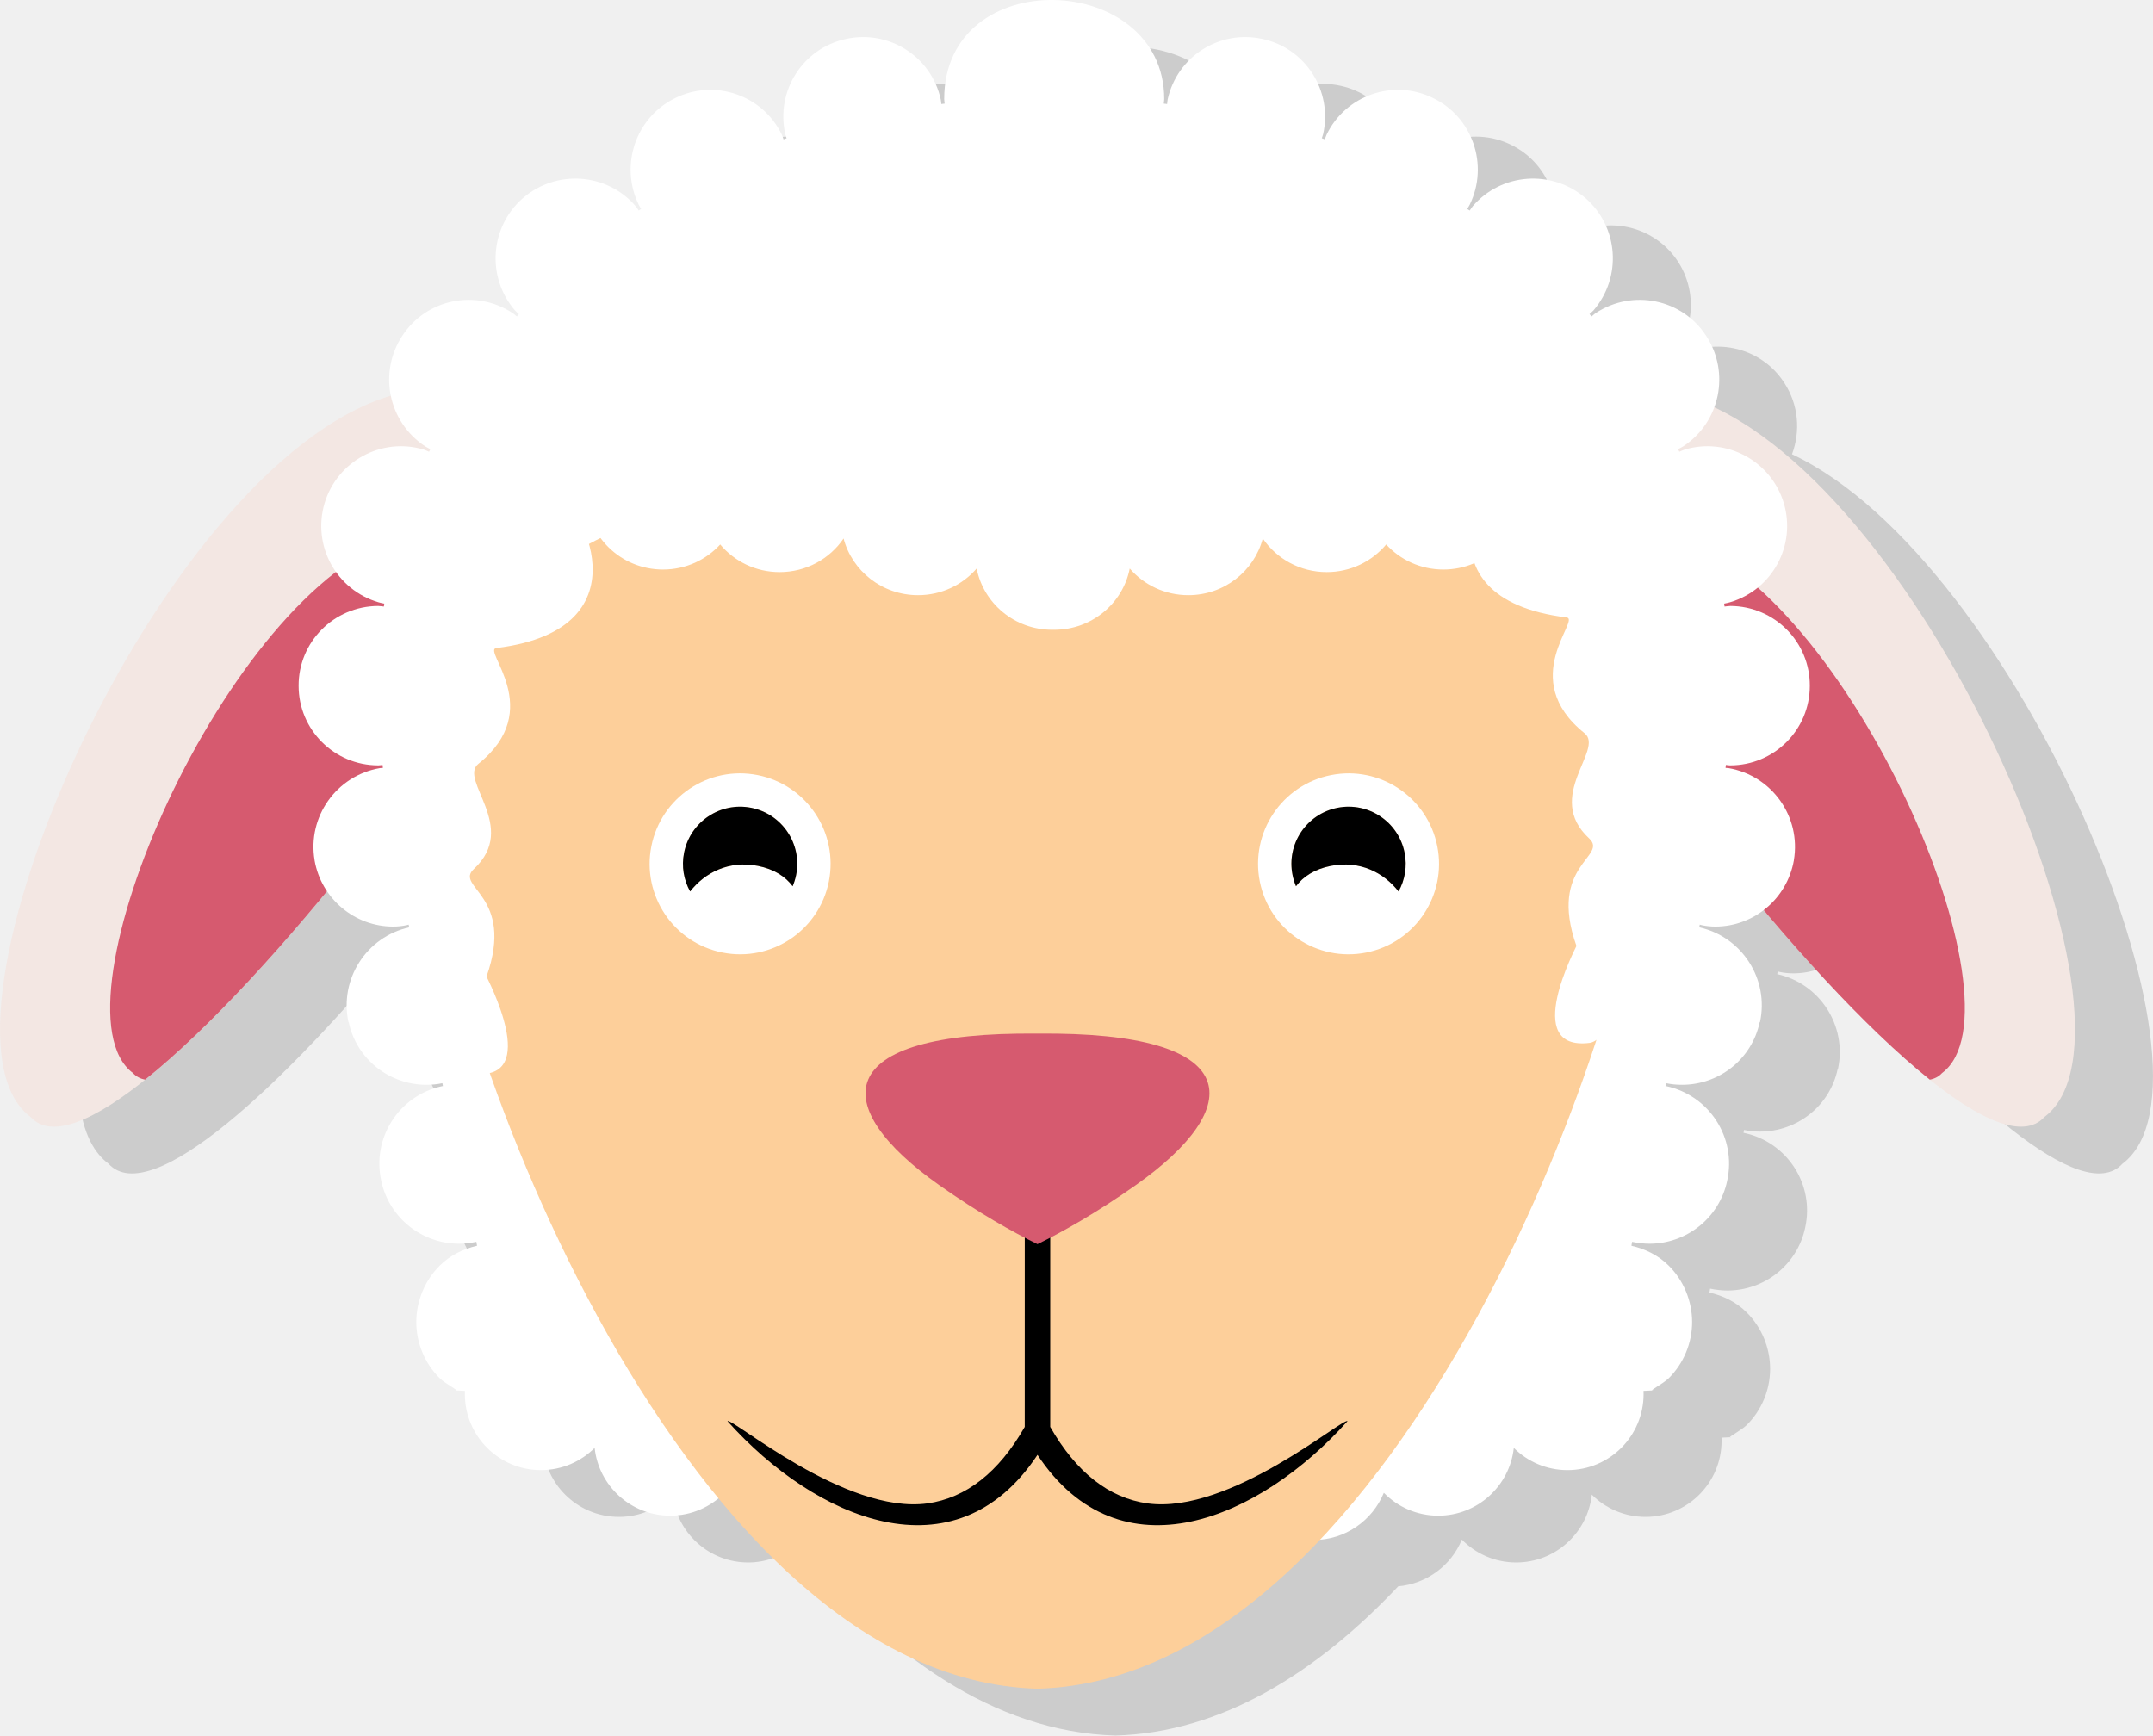
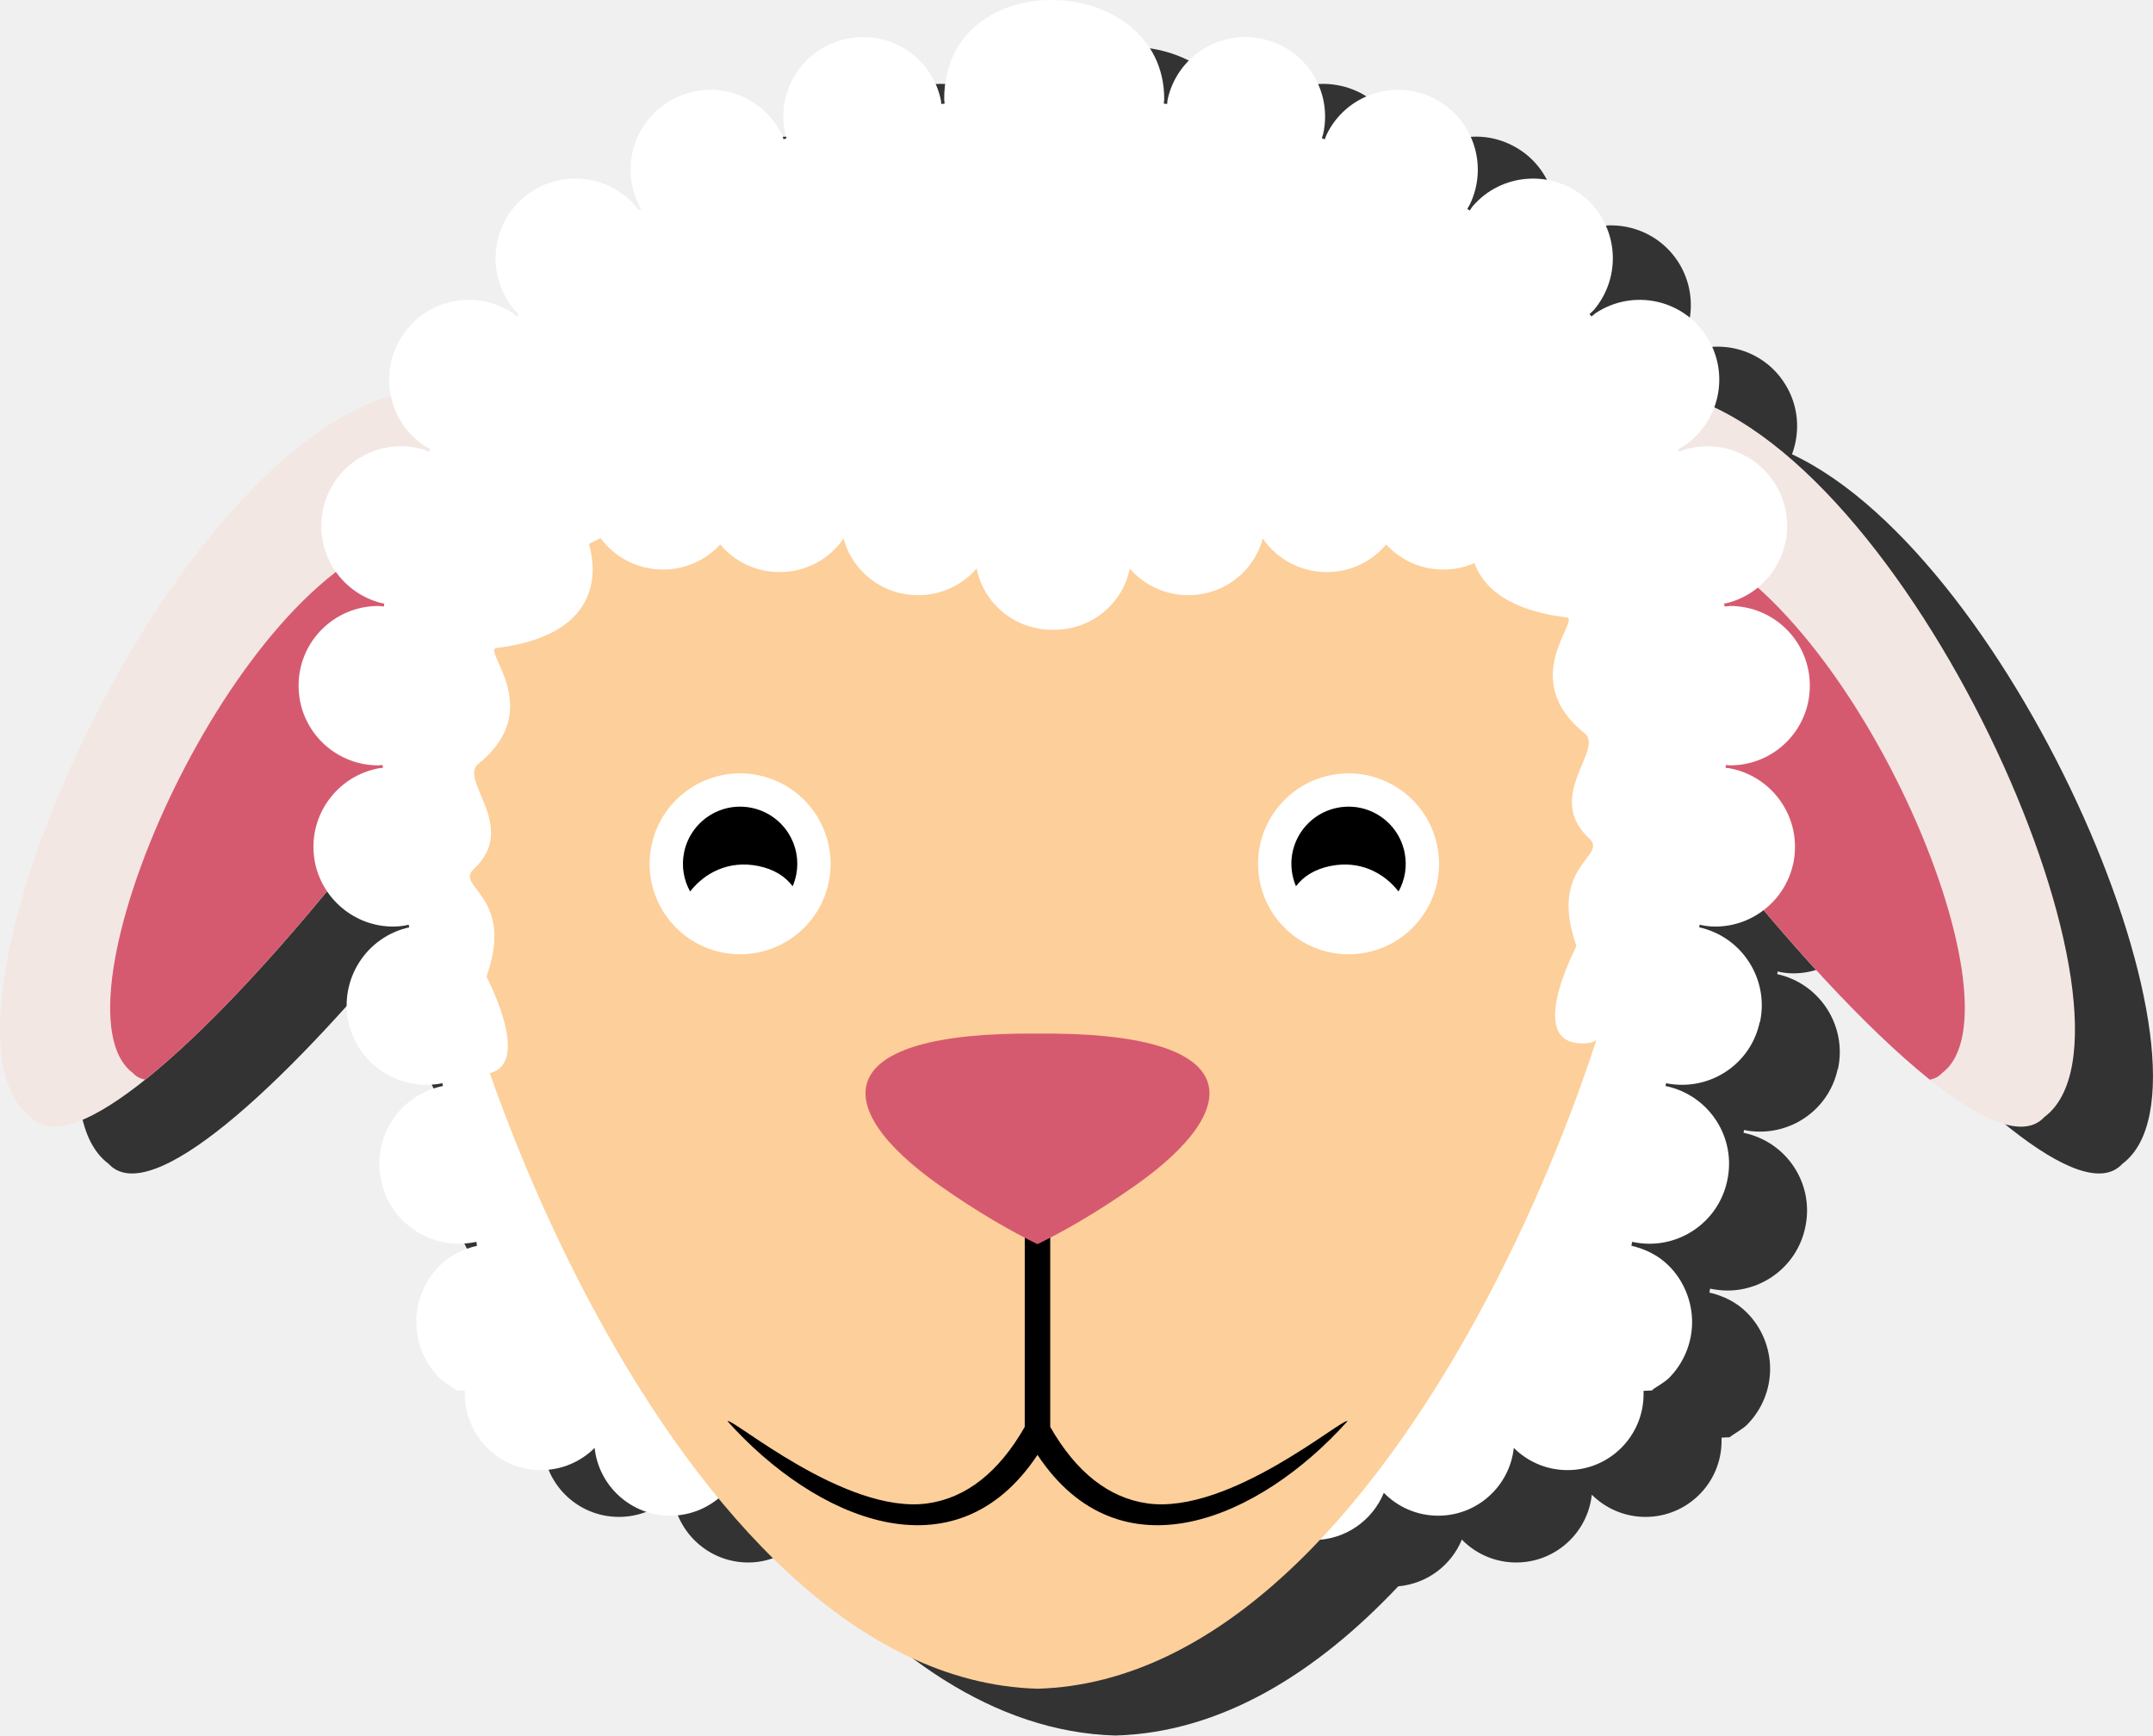
<svg xmlns="http://www.w3.org/2000/svg" width="48.685mm" height="39.249mm" viewBox="0 0 172.505 139.073" id="svg5344" version="1.1">
  <defs id="defs5346" />
  <g id="layer1" transform="translate(-62.31917,-234.2545)">
-     <g transform="translate(-456.711,-551.7441)" style="display:inline" id="g5228">
-       <g style="fill:#cccccc" transform="matrix(1.25,0,0,-1.25,662.6123,822.3999)" id="g90">
-         <path d="M 0,0 C 0.548,1.472 0.428,3.171 -0.499,4.586 -2.032,6.953 -5.202,7.607 -7.565,6.062 -7.671,5.994 -7.753,5.906 -7.849,5.833 c -0.043,0.05 -0.086,0.104 -0.13,0.153 0.082,0.084 0.175,0.147 0.255,0.237 1.838,2.144 1.606,5.356 -0.527,7.21 -2.145,1.838 -5.373,1.605 -7.209,-0.525 -0.078,-0.089 -0.129,-0.191 -0.199,-0.283 -0.055,0.035 -0.106,0.068 -0.154,0.102 0.05,0.095 0.109,0.183 0.16,0.282 1.228,2.54 0.179,5.606 -2.364,6.833 -2.525,1.239 -5.591,0.187 -6.816,-2.352 -0.049,-0.097 -0.072,-0.201 -0.111,-0.301 -0.065,0.024 -0.129,0.049 -0.196,0.071 0.028,0.094 0.067,0.177 0.088,0.275 0.614,2.759 -1.123,5.488 -3.883,6.086 -2.759,0.613 -5.488,-1.125 -6.087,-3.883 -0.02,-0.095 -0.018,-0.189 -0.034,-0.285 -0.072,0.008 -0.142,0.018 -0.213,0.026 0.004,0.097 0.028,0.191 0.028,0.289 0,8.19 -14.104,8.748 -14.104,0 0,-0.098 0.024,-0.192 0.03,-0.289 -0.071,-0.008 -0.145,-0.018 -0.213,-0.026 -0.016,0.096 -0.014,0.19 -0.035,0.285 -0.598,2.758 -3.329,4.496 -6.086,3.883 -2.762,-0.598 -4.497,-3.327 -3.885,-6.086 0.021,-0.098 0.06,-0.181 0.088,-0.275 -0.067,-0.022 -0.131,-0.047 -0.196,-0.071 -0.037,0.1 -0.062,0.204 -0.111,0.301 -1.225,2.539 -4.291,3.591 -6.816,2.352 -2.541,-1.227 -3.59,-4.293 -2.362,-6.833 0.047,-0.099 0.108,-0.187 0.16,-0.282 -0.05,-0.034 -0.101,-0.067 -0.156,-0.102 -0.068,0.092 -0.121,0.194 -0.199,0.283 -1.836,2.13 -5.064,2.363 -7.209,0.525 -2.131,-1.854 -2.363,-5.066 -0.525,-7.21 0.078,-0.09 0.172,-0.153 0.254,-0.237 -0.043,-0.049 -0.088,-0.103 -0.131,-0.153 -0.094,0.073 -0.178,0.161 -0.284,0.229 -2.363,1.545 -5.533,0.891 -7.064,-1.476 -0.77,-1.178 -0.993,-2.556 -0.731,-3.833 -0.016,-0.005 -0.031,-0.008 -0.046,-0.013 -15,-4.539 -30.578,-40.611 -23.043,-46.227 2.676,-2.925 11.158,4.948 19.012,14.484 0.934,-1.387 2.497,-2.274 4.224,-2.274 0.279,0 0.57,0.027 0.861,0.088 0.049,0.007 0.09,0.027 0.135,0.037 0.012,-0.058 0.022,-0.118 0.037,-0.174 -2.746,-0.608 -4.49,-3.329 -3.894,-6.081 l 0.015,0 c 0.51,-2.396 2.625,-4.015 4.977,-4.015 0.342,0 0.685,0.029 1.027,0.104 0.008,-0.058 0.022,-0.122 0.035,-0.186 -0.017,-0.003 -0.035,-0.002 -0.052,-0.006 -2.762,-0.597 -4.512,-3.311 -3.901,-6.074 0.512,-2.394 2.631,-4.026 4.979,-4.026 0.365,0 0.73,0.043 1.094,0.116 0.007,0 0.013,0.004 0.023,0.006 0.012,-0.083 0.025,-0.169 0.043,-0.253 -0.893,-0.203 -1.734,-0.617 -2.385,-1.27 -0.965,-0.949 -1.508,-2.278 -1.508,-3.622 0,-1.343 0.543,-2.655 1.508,-3.605 0.284,-0.283 1.062,-0.708 1.076,-0.778 l 0.534,-0.026 c -0.002,-0.068 -0.004,-0.136 -0.004,-0.205 0,-2.693 2.181,-4.875 4.875,-4.875 1.343,0 2.56,0.544 3.443,1.424 0.262,-2.443 2.332,-4.346 4.846,-4.346 1.175,0 2.237,0.434 3.08,1.127 5.764,-7.005 12.68,-12.001 20.461,-12.22 6.756,0.19 12.859,3.984 18.124,9.565 1.847,0.166 3.401,1.347 4.077,2.995 0.885,-0.904 2.117,-1.467 3.484,-1.467 2.514,0 4.582,1.903 4.846,4.346 0.883,-0.88 2.1,-1.424 3.443,-1.424 2.694,0 4.875,2.182 4.875,4.875 0,0.069 -0.002,0.137 -0.004,0.205 l 0.533,0.026 c 0.015,0.07 0.793,0.495 1.077,0.778 0.963,0.95 1.506,2.262 1.506,3.605 0,1.344 -0.543,2.673 -1.506,3.622 -0.653,0.653 -1.494,1.067 -2.385,1.27 0.018,0.084 0.031,0.17 0.043,0.253 0.01,-0.002 0.014,-0.006 0.022,-0.006 0.363,-0.073 0.728,-0.116 1.093,-0.116 2.35,0 4.469,1.632 4.979,4.026 0.613,2.763 -1.139,5.477 -3.899,6.074 -0.017,0.004 -0.035,0.003 -0.052,0.006 0.013,0.064 0.027,0.128 0.035,0.186 0.34,-0.075 0.685,-0.104 1.025,-0.104 2.352,0 4.467,1.619 4.977,4.015 l 0.017,0 c 0.596,2.752 -1.148,5.473 -3.894,6.081 0.013,0.056 0.025,0.116 0.035,0.174 0.047,-0.01 0.086,-0.03 0.135,-0.037 0.293,-0.061 0.584,-0.088 0.863,-0.088 1.147,0 2.22,0.398 3.089,1.064 7.559,-8.977 15.442,-16.074 18.003,-13.274 C 28.401,-40.104 14.385,-6.753 0,0" style="fill:#cccccc;fill-opacity:1;fill-rule:evenodd;stroke:none" id="path92" />
+     <g id="g4208">
+       <g style="fill:#333333" transform="matrix(1.25,0,0,-1.25,205.9013,270.6558)" id="g90">
+         <path d="M 0,0 C 0.548,1.472 0.428,3.171 -0.499,4.586 -2.032,6.953 -5.202,7.607 -7.565,6.062 -7.671,5.994 -7.753,5.906 -7.849,5.833 c -0.043,0.05 -0.086,0.104 -0.13,0.153 0.082,0.084 0.175,0.147 0.255,0.237 1.838,2.144 1.606,5.356 -0.527,7.21 -2.145,1.838 -5.373,1.605 -7.209,-0.525 -0.078,-0.089 -0.129,-0.191 -0.199,-0.283 -0.055,0.035 -0.106,0.068 -0.154,0.102 0.05,0.095 0.109,0.183 0.16,0.282 1.228,2.54 0.179,5.606 -2.364,6.833 -2.525,1.239 -5.591,0.187 -6.816,-2.352 -0.049,-0.097 -0.072,-0.201 -0.111,-0.301 -0.065,0.024 -0.129,0.049 -0.196,0.071 0.028,0.094 0.067,0.177 0.088,0.275 0.614,2.759 -1.123,5.488 -3.883,6.086 -2.759,0.613 -5.488,-1.125 -6.087,-3.883 -0.02,-0.095 -0.018,-0.189 -0.034,-0.285 -0.072,0.008 -0.142,0.018 -0.213,0.026 0.004,0.097 0.028,0.191 0.028,0.289 0,8.19 -14.104,8.748 -14.104,0 0,-0.098 0.024,-0.192 0.03,-0.289 -0.071,-0.008 -0.145,-0.018 -0.213,-0.026 -0.016,0.096 -0.014,0.19 -0.035,0.285 -0.598,2.758 -3.329,4.496 -6.086,3.883 -2.762,-0.598 -4.497,-3.327 -3.885,-6.086 0.021,-0.098 0.06,-0.181 0.088,-0.275 -0.067,-0.022 -0.131,-0.047 -0.196,-0.071 -0.037,0.1 -0.062,0.204 -0.111,0.301 -1.225,2.539 -4.291,3.591 -6.816,2.352 -2.541,-1.227 -3.59,-4.293 -2.362,-6.833 0.047,-0.099 0.108,-0.187 0.16,-0.282 -0.05,-0.034 -0.101,-0.067 -0.156,-0.102 -0.068,0.092 -0.121,0.194 -0.199,0.283 -1.836,2.13 -5.064,2.363 -7.209,0.525 -2.131,-1.854 -2.363,-5.066 -0.525,-7.21 0.078,-0.09 0.172,-0.153 0.254,-0.237 -0.043,-0.049 -0.088,-0.103 -0.131,-0.153 -0.094,0.073 -0.178,0.161 -0.284,0.229 -2.363,1.545 -5.533,0.891 -7.064,-1.476 -0.77,-1.178 -0.993,-2.556 -0.731,-3.833 -0.016,-0.005 -0.031,-0.008 -0.046,-0.013 -15,-4.539 -30.578,-40.611 -23.043,-46.227 2.676,-2.925 11.158,4.948 19.012,14.484 0.934,-1.387 2.497,-2.274 4.224,-2.274 0.279,0 0.57,0.027 0.861,0.088 0.049,0.007 0.09,0.027 0.135,0.037 0.012,-0.058 0.022,-0.118 0.037,-0.174 -2.746,-0.608 -4.49,-3.329 -3.894,-6.081 l 0.015,0 c 0.51,-2.396 2.625,-4.015 4.977,-4.015 0.342,0 0.685,0.029 1.027,0.104 0.008,-0.058 0.022,-0.122 0.035,-0.186 -0.017,-0.003 -0.035,-0.002 -0.052,-0.006 -2.762,-0.597 -4.512,-3.311 -3.901,-6.074 0.512,-2.394 2.631,-4.026 4.979,-4.026 0.365,0 0.73,0.043 1.094,0.116 0.007,0 0.013,0.004 0.023,0.006 0.012,-0.083 0.025,-0.169 0.043,-0.253 -0.893,-0.203 -1.734,-0.617 -2.385,-1.27 -0.965,-0.949 -1.508,-2.278 -1.508,-3.622 0,-1.343 0.543,-2.655 1.508,-3.605 0.284,-0.283 1.062,-0.708 1.076,-0.778 l 0.534,-0.026 c -0.002,-0.068 -0.004,-0.136 -0.004,-0.205 0,-2.693 2.181,-4.875 4.875,-4.875 1.343,0 2.56,0.544 3.443,1.424 0.262,-2.443 2.332,-4.346 4.846,-4.346 1.175,0 2.237,0.434 3.08,1.127 5.764,-7.005 12.68,-12.001 20.461,-12.22 6.756,0.19 12.859,3.984 18.124,9.565 1.847,0.166 3.401,1.347 4.077,2.995 0.885,-0.904 2.117,-1.467 3.484,-1.467 2.514,0 4.582,1.903 4.846,4.346 0.883,-0.88 2.1,-1.424 3.443,-1.424 2.694,0 4.875,2.182 4.875,4.875 0,0.069 -0.002,0.137 -0.004,0.205 l 0.533,0.026 c 0.015,0.07 0.793,0.495 1.077,0.778 0.963,0.95 1.506,2.262 1.506,3.605 0,1.344 -0.543,2.673 -1.506,3.622 -0.653,0.653 -1.494,1.067 -2.385,1.27 0.018,0.084 0.031,0.17 0.043,0.253 0.01,-0.002 0.014,-0.006 0.022,-0.006 0.363,-0.073 0.728,-0.116 1.093,-0.116 2.35,0 4.469,1.632 4.979,4.026 0.613,2.763 -1.139,5.477 -3.899,6.074 -0.017,0.004 -0.035,0.003 -0.052,0.006 0.013,0.064 0.027,0.128 0.035,0.186 0.34,-0.075 0.685,-0.104 1.025,-0.104 2.352,0 4.467,1.619 4.977,4.015 l 0.017,0 c 0.596,2.752 -1.148,5.473 -3.894,6.081 0.013,0.056 0.025,0.116 0.035,0.174 0.047,-0.01 0.086,-0.03 0.135,-0.037 0.293,-0.061 0.584,-0.088 0.863,-0.088 1.147,0 2.22,0.398 3.089,1.064 7.559,-8.977 15.442,-16.074 18.003,-13.274 C 28.401,-40.104 14.385,-6.753 0,0" style="fill:#333333;fill-opacity:1;fill-rule:evenodd;stroke:none" id="path92" />
      </g>
-       <g style="fill:#cccccc" transform="matrix(1.25,0,0,-1.25,561.864,901.1694)" id="g94">
+       <g style="fill:#cccccc" transform="matrix(1.25,0,0,-1.25,105.153,349.4253)" id="g94">
        <path d="M 0,0 -0.1,0.005 C -0.018,-0.02 0.003,-0.015 0,0" style="fill:#cccccc;fill-opacity:1;fill-rule:evenodd;stroke:none" id="path96" />
      </g>
-       <g style="fill:#cccccc" transform="matrix(1.25,0,0,-1.25,657.7526,901.1634)" id="g98">
+       <g style="fill:#cccccc" transform="matrix(1.25,0,0,-1.25,201.0417,349.4193)" id="g98">
        <path d="M 0,0 -0.099,-0.005 C -0.102,-0.02 -0.082,-0.024 0,0" style="fill:#cccccc;fill-opacity:1;fill-rule:evenodd;stroke:none" id="path100" />
      </g>
-       <g id="g8826" transform="matrix(1.25,0,0,-1.25,0,1000)">
+       <g id="g8826" transform="matrix(1.25,0,0,-1.25,-456.711,448.2559)">
        <g id="g1546" transform="translate(546.2666,99.5928)">
          <path d="m 0,0 c -5.359,-5.86 -34.029,31.623 -34.262,38.991 0,0 -3.773,11.776 11.221,7.237 C -8.043,41.688 7.537,5.616 0,0" style="fill:#f3e7e3;fill-opacity:1;fill-rule:evenodd;stroke:none" id="path1548" />
        </g>
        <g id="g1550" transform="translate(538.9229,101.9883)">
          <path d="m 0,0 c -8.225,6.58 -20.314,22.364 -24.98,31.33 -0.081,2.358 0.99,5.765 8.646,3.447 C -5.189,31.404 6.389,4.599 0.787,0.426 0.574,0.191 0.309,0.057 0,0" style="fill:#d65a6f;fill-opacity:1;fill-rule:evenodd;stroke:none" id="path1552" />
        </g>
        <g id="g1554" transform="translate(417.1846,99.5928)">
          <path d="m 0,0 c 5.361,-5.86 34.031,31.623 34.262,38.991 0,0 3.773,11.776 -11.219,7.237 C 8.043,41.688 -7.535,5.616 0,0" style="fill:#f3e7e3;fill-opacity:1;fill-rule:evenodd;stroke:none" id="path1556" />
        </g>
        <g id="g1558" transform="translate(424.5303,101.9883)">
          <path d="m 0,0 c 8.223,6.58 20.312,22.364 24.98,31.33 0.079,2.358 -0.99,5.765 -8.648,3.447 C 5.187,31.404 -6.391,4.599 -0.789,0.426 -0.574,0.191 -0.309,0.057 0,0" style="fill:#d65a6f;fill-opacity:1;fill-rule:evenodd;stroke:none" id="path1560" />
        </g>
        <g id="g1562" transform="translate(475.7451,164.8477)">
          <path d="m 0,0 c 0,-0.098 0.023,-0.191 0.029,-0.289 -0.07,-0.008 -0.144,-0.018 -0.213,-0.025 -0.015,0.095 -0.013,0.189 -0.035,0.285 -0.597,2.758 -3.328,4.496 -6.086,3.883 -2.761,-0.598 -4.496,-3.328 -3.884,-6.086 0.021,-0.098 0.06,-0.182 0.087,-0.276 -0.066,-0.021 -0.13,-0.047 -0.195,-0.07 -0.037,0.099 -0.062,0.203 -0.111,0.301 -1.225,2.539 -4.291,3.59 -6.817,2.351 -2.541,-1.226 -3.589,-4.293 -2.361,-6.833 0.047,-0.098 0.107,-0.186 0.16,-0.282 -0.051,-0.033 -0.101,-0.066 -0.156,-0.102 -0.068,0.092 -0.121,0.195 -0.199,0.284 -1.836,2.13 -5.065,2.362 -7.209,0.524 -2.131,-1.853 -2.364,-5.065 -0.526,-7.21 0.079,-0.09 0.172,-0.152 0.254,-0.236 -0.043,-0.049 -0.088,-0.104 -0.131,-0.154 -0.093,0.074 -0.177,0.162 -0.283,0.229 -2.363,1.546 -5.533,0.892 -7.064,-1.476 -1.547,-2.363 -0.891,-5.53 1.474,-7.08 0.106,-0.068 0.219,-0.119 0.327,-0.178 -0.024,-0.056 -0.055,-0.112 -0.081,-0.169 -0.117,0.047 -0.224,0.108 -0.349,0.144 -2.699,0.803 -5.543,-0.746 -6.35,-3.445 -0.801,-2.714 0.744,-5.547 3.461,-6.348 0.119,-0.038 0.242,-0.056 0.367,-0.084 -0.009,-0.062 -0.019,-0.127 -0.025,-0.187 -0.125,0.009 -0.244,0.037 -0.371,0.037 -2.83,-0.016 -5.109,-2.307 -5.094,-5.123 0,-2.818 2.289,-5.096 5.108,-5.096 l 0.015,0 c 0.088,0 0.172,0.023 0.258,0.027 0.006,-0.064 0.014,-0.127 0.021,-0.189 -0.068,-0.009 -0.128,-0.003 -0.191,-0.013 -2.791,-0.481 -4.656,-3.123 -4.189,-5.897 l 0,-0.014 c 0.435,-2.482 2.584,-4.248 5.035,-4.248 0.279,0 0.57,0.027 0.861,0.088 0.049,0.008 0.09,0.027 0.135,0.037 0.012,-0.058 0.021,-0.117 0.037,-0.174 -2.746,-0.607 -4.49,-3.329 -3.895,-6.081 l 0.016,0 c 0.51,-2.395 2.625,-4.014 4.977,-4.014 0.341,0 0.685,0.029 1.027,0.103 0.008,-0.058 0.021,-0.122 0.035,-0.185 -0.017,-0.003 -0.035,-0.002 -0.053,-0.006 -2.761,-0.598 -4.511,-3.312 -3.9,-6.075 0.512,-2.393 2.631,-4.026 4.979,-4.026 0.365,0 0.73,0.043 1.093,0.116 0.008,0 0.014,0.004 0.024,0.006 0.011,-0.083 0.025,-0.169 0.043,-0.253 -0.893,-0.203 -1.735,-0.617 -2.385,-1.269 -0.965,-0.95 -1.508,-2.279 -1.508,-3.622 0,-1.343 0.543,-2.656 1.508,-3.606 0.346,-0.345 1.439,-0.907 0.976,-0.772 l 0.633,-0.032 c -0.002,-0.068 -0.004,-0.135 -0.004,-0.205 0,-2.693 2.182,-4.875 4.875,-4.875 1.344,0 2.561,0.544 3.444,1.424 0.261,-2.442 2.332,-4.346 4.845,-4.346 1.366,0 2.598,0.563 3.485,1.467 0.728,-1.776 2.472,-3.028 4.512,-3.028 0.984,0 1.9,0.294 2.668,0.796 0.871,-1.321 2.367,-2.192 4.068,-2.192 2.693,0 4.875,2.183 4.875,4.875 0,2.693 -2.182,4.875 -4.875,4.875 -0.985,0 -1.901,-0.292 -2.666,-0.794 -0.367,0.555 -0.846,1.032 -1.402,1.396 3.882,-0.016 7.957,0.012 12,0.112 0.65,-0.017 1.298,-0.031 1.949,-0.043 0.648,0.012 1.299,0.026 1.947,0.043 4.045,-0.1 8.117,-0.128 12.002,-0.112 -0.559,-0.364 -1.037,-0.841 -1.402,-1.396 -0.768,0.502 -1.682,0.794 -2.668,0.794 -2.692,0 -4.873,-2.182 -4.873,-4.875 0,-2.692 2.181,-4.875 4.873,-4.875 1.701,0 3.199,0.871 4.07,2.192 0.766,-0.502 1.682,-0.796 2.666,-0.796 2.039,0 3.785,1.252 4.514,3.028 0.884,-0.904 2.117,-1.467 3.484,-1.467 2.514,0 4.582,1.904 4.846,4.346 0.883,-0.88 2.099,-1.424 3.443,-1.424 2.693,0 4.875,2.182 4.875,4.875 0,0.07 -0.002,0.137 -0.004,0.205 l 0.631,0.032 c -0.461,-0.135 0.633,0.427 0.979,0.772 0.962,0.95 1.505,2.263 1.505,3.606 0,1.343 -0.543,2.672 -1.505,3.622 -0.653,0.652 -1.495,1.066 -2.385,1.269 0.017,0.084 0.031,0.17 0.043,0.253 0.01,-0.002 0.013,-0.006 0.021,-0.006 0.364,-0.073 0.729,-0.116 1.094,-0.116 2.35,0 4.469,1.633 4.979,4.026 0.613,2.763 -1.139,5.477 -3.899,6.075 -0.018,0.004 -0.035,0.003 -0.053,0.006 0.014,0.063 0.028,0.127 0.035,0.185 0.34,-0.074 0.686,-0.103 1.026,-0.103 2.351,0 4.467,1.619 4.976,4.014 l 0.018,0 c 0.596,2.752 -1.148,5.474 -3.895,6.081 0.014,0.057 0.026,0.116 0.036,0.174 0.047,-0.01 0.086,-0.029 0.134,-0.037 0.293,-0.061 0.584,-0.088 0.864,-0.088 2.451,0 4.597,1.766 5.035,4.248 l 0,0.014 c 0.467,2.774 -1.401,5.416 -4.192,5.897 -0.062,0.01 -0.123,0.004 -0.189,0.013 0.006,0.062 0.016,0.125 0.021,0.189 0.086,-0.004 0.168,-0.027 0.256,-0.027 l 0.018,0 c 2.818,0 5.107,2.278 5.107,5.096 0.016,2.816 -2.263,5.107 -5.093,5.123 -0.127,0 -0.248,-0.028 -0.372,-0.037 -0.007,0.06 -0.017,0.125 -0.025,0.187 0.123,0.028 0.246,0.046 0.365,0.084 2.717,0.801 4.262,3.634 3.461,6.348 -0.804,2.699 -3.648,4.248 -6.349,3.445 -0.123,-0.036 -0.233,-0.097 -0.35,-0.144 -0.025,0.057 -0.055,0.113 -0.08,0.169 0.107,0.059 0.223,0.11 0.328,0.178 2.363,1.55 3.022,4.717 1.475,7.08 -1.533,2.368 -4.703,3.022 -7.067,1.476 -0.105,-0.067 -0.187,-0.155 -0.283,-0.229 -0.043,0.05 -0.086,0.105 -0.131,0.154 0.082,0.084 0.176,0.146 0.256,0.236 1.838,2.145 1.606,5.357 -0.527,7.21 -2.145,1.838 -5.373,1.606 -7.209,-0.524 -0.078,-0.089 -0.129,-0.192 -0.199,-0.284 -0.055,0.036 -0.106,0.069 -0.155,0.102 0.051,0.096 0.11,0.184 0.16,0.282 1.229,2.54 0.18,5.607 -2.363,6.833 -2.525,1.239 -5.592,0.188 -6.816,-2.351 -0.049,-0.098 -0.073,-0.202 -0.112,-0.301 -0.064,0.023 -0.129,0.049 -0.195,0.07 0.027,0.094 0.066,0.178 0.088,0.276 0.613,2.758 -1.123,5.488 -3.883,6.086 -2.76,0.613 -5.488,-1.125 -6.088,-3.883 -0.019,-0.096 -0.017,-0.19 -0.033,-0.285 -0.072,0.007 -0.143,0.017 -0.213,0.025 C 14.08,-0.191 14.104,-0.098 14.104,0 14.104,8.19 0,8.748 0,0" style="fill:#ffffff;fill-opacity:1;fill-rule:evenodd;stroke:none" id="path1564" />
        </g>
        <g id="g1566" transform="translate(481.7256,138.6816)">
          <path d="m 0,0 -19.463,0 c -10.752,0 -19.471,-8.714 -19.471,-19.464 0,-11.917 15.575,-55.619 38.934,-56.274 23.359,0.655 38.934,44.357 38.934,56.274 C 38.934,-8.714 30.217,0 19.465,0 L 0,0 Z" style="fill:#fdcf9a;fill-opacity:1;fill-rule:evenodd;stroke:none" id="path1568" />
        </g>
        <g id="g1570" transform="translate(482.7979,140.5225)">
          <path d="m 0,0 c 1.504,0 2.852,-0.663 3.756,-1.709 0.437,2.237 2.437,3.927 4.84,3.927 1.709,0 3.215,-0.855 4.099,-2.154 0.549,2.089 2.479,3.633 4.774,3.633 1.457,0 2.763,-0.622 3.666,-1.608 0.904,1.082 2.275,1.773 3.81,1.773 2.723,0 4.93,-2.17 4.93,-4.847 0,-2.677 -2.207,-4.848 -4.93,-4.848 -1.455,0 -2.765,0.622 -3.666,1.608 -0.904,-1.081 -2.275,-1.772 -3.81,-1.772 -1.709,0 -3.215,0.856 -4.1,2.155 -0.549,-2.09 -2.476,-3.634 -4.773,-3.634 -1.504,0 -2.852,0.664 -3.756,1.709 C 4.402,-8.004 2.402,-9.694 0,-9.694 l -0.066,0.001 -0.065,-0.001 c -2.402,0 -4.402,1.69 -4.84,3.927 -0.904,-1.045 -2.252,-1.709 -3.758,-1.709 -2.294,0 -4.224,1.544 -4.773,3.634 -0.883,-1.299 -2.389,-2.155 -4.098,-2.155 -1.535,0 -2.906,0.691 -3.81,1.772 -0.902,-0.986 -2.211,-1.608 -3.666,-1.608 -2.723,0 -4.93,2.171 -4.93,4.848 0,2.677 2.207,4.847 4.93,4.847 1.533,0 2.906,-0.691 3.808,-1.773 0.903,0.986 2.211,1.608 3.668,1.608 2.295,0 4.225,-1.544 4.774,-3.633 0.883,1.299 2.388,2.154 4.097,2.154 2.403,0 4.405,-1.69 4.84,-3.927 C -2.984,-0.663 -1.637,0 -0.131,0 L -0.074,0 -0.059,0 0,0 Z" style="fill:#ffffff;fill-opacity:1;fill-rule:evenodd;stroke:none" id="path1572" />
        </g>
        <g id="g1574" transform="translate(451.4463,138.584)">
          <path d="m 0,0 c 0.437,1.012 5.723,-7.68 -4.408,-8.926 -0.938,-0.115 3.209,-3.933 -1.153,-7.423 -1.291,-1.035 2.614,-4.051 -0.285,-6.737 -1.275,-1.182 2.66,-1.67 0.809,-6.9 -0.01,-0.031 3.59,-6.762 -0.85,-6.216 -1.332,0.165 -4.551,5.544 -3.492,8.394 0.717,1.937 -3.211,10.134 0.041,18.538 2.318,5.991 -1.939,4.811 7.395,8.86 0.252,0.109 2.019,0.6 2.3,0.488 L 0,0 Z" style="fill:#ffffff;fill-opacity:1;fill-rule:evenodd;stroke:none" id="path1576" />
        </g>
        <g id="g1578" transform="translate(511.2334,140.5479)">
          <path d="m 0,0 c -0.436,1.011 -5.723,-7.682 4.41,-8.928 0.936,-0.115 -3.211,-3.932 1.149,-7.422 1.295,-1.036 -2.612,-4.05 0.287,-6.736 1.275,-1.182 -2.658,-1.672 -0.807,-6.901 0.01,-0.03 -3.592,-6.762 0.85,-6.215 1.332,0.162 4.55,5.544 3.492,8.393 -0.719,1.937 3.209,10.135 -0.043,18.538 -2.318,5.992 1.939,4.81 -7.395,8.859 -0.252,0.11 -2.017,0.6 -2.3,0.49 L 0,0 Z" style="fill:#ffffff;fill-opacity:1;fill-rule:evenodd;stroke:none" id="path1580" />
        </g>
        <g id="g1582" transform="translate(459.0713,116.5391)">
          <path d="M 0,0 C 0.395,1.983 2.322,3.272 4.305,2.878 6.291,2.483 7.58,0.556 7.184,-1.429 7.133,-1.683 7.057,-1.923 6.961,-2.151 6.5,-1.532 5.775,-1.056 4.738,-0.849 2.869,-0.479 1.336,-1.274 0.389,-2.485 -0.018,-1.755 -0.178,-0.882 0,0 m 2.461,-6.402 c 3.141,-0.625 6.193,1.414 6.82,4.555 C 9.904,1.296 7.865,4.347 4.723,4.973 1.582,5.599 -1.469,3.559 -2.096,0.417 -2.721,-2.724 -0.682,-5.777 2.461,-6.402" style="fill:#ffffff;fill-opacity:1;fill-rule:nonzero;stroke:none" id="path1584" />
        </g>
        <g id="g1586" transform="translate(463.8096,115.6904)">
          <path d="M 0,0 C 1.037,-0.207 1.762,-0.684 2.223,-1.303 2.318,-1.074 2.395,-0.834 2.445,-0.58 2.842,1.404 1.553,3.332 -0.434,3.727 -2.416,4.121 -4.344,2.832 -4.738,0.849 -4.916,-0.033 -4.756,-0.906 -4.35,-1.637 -3.402,-0.426 -1.869,0.369 0,0" style="fill:#000000;fill-opacity:1;fill-rule:nonzero;stroke:none" id="path1588" />
        </g>
        <g id="g1590" transform="translate(504.8682,114.0537)">
          <path d="M 0,0 C -0.947,1.211 -2.48,2.006 -4.35,1.637 -5.387,1.43 -6.111,0.953 -6.572,0.334 -6.668,0.562 -6.744,0.803 -6.795,1.057 -7.191,3.041 -5.902,4.969 -3.916,5.363 -1.934,5.758 -0.006,4.469 0.389,2.485 0.566,1.604 0.406,0.73 0,0 M 2.484,2.902 C 1.857,6.044 -1.193,8.084 -4.334,7.458 -7.477,6.832 -9.516,3.781 -8.893,0.639 c 0.627,-3.142 3.68,-5.181 6.821,-4.556 3.142,0.625 5.181,3.679 4.556,6.819" style="fill:#ffffff;fill-opacity:1;fill-rule:nonzero;stroke:none" id="path1592" />
        </g>
        <g id="g1594" transform="translate(500.5186,115.6904)">
          <path d="m 0,0 c -1.037,-0.207 -1.762,-0.684 -2.223,-1.303 -0.095,0.229 -0.172,0.469 -0.222,0.723 -0.397,1.984 0.892,3.912 2.879,4.307 C 2.416,4.121 4.344,2.832 4.738,0.849 4.916,-0.033 4.756,-0.906 4.35,-1.637 3.402,-0.426 1.869,0.369 0,0" style="fill:#000000;fill-opacity:1;fill-rule:nonzero;stroke:none" id="path1596" />
        </g>
        <g id="g1598" transform="translate(481.7256,92.5469)">
          <path d="m 0,0 c -0.272,0.015 -0.546,0.023 -0.815,0.027 l -0.002,-12.846 c -1.661,-2.911 -3.761,-4.561 -6.245,-4.906 -5.276,-0.718 -12.543,5.54 -12.809,5.272 5.626,-6.279 14.56,-10.171 19.871,-2.16 5.311,-8.011 14.245,-4.119 19.871,2.16 -0.266,0.268 -7.533,-5.99 -12.809,-5.272 -2.484,0.345 -4.583,1.995 -6.245,4.906 l 0,12.846 C 0.546,0.023 0.272,0.015 0,0" style="fill:#000000;fill-opacity:1;fill-rule:evenodd;stroke:none" id="path1600" />
        </g>
        <g id="g1602" transform="translate(481.7246,104.9385)">
          <path d="m 0,0 c -13.467,0.142 -13.351,-4.736 -6.305,-9.708 2.567,-1.812 4.737,-3.021 6.305,-3.788 1.568,0.767 3.739,1.976 6.306,3.788 C 13.352,-4.736 13.468,0.142 0,0" style="fill:#d65a6f;fill-opacity:1;fill-rule:evenodd;stroke:none" id="path1604" />
        </g>
      </g>
    </g>
  </g>
</svg>
